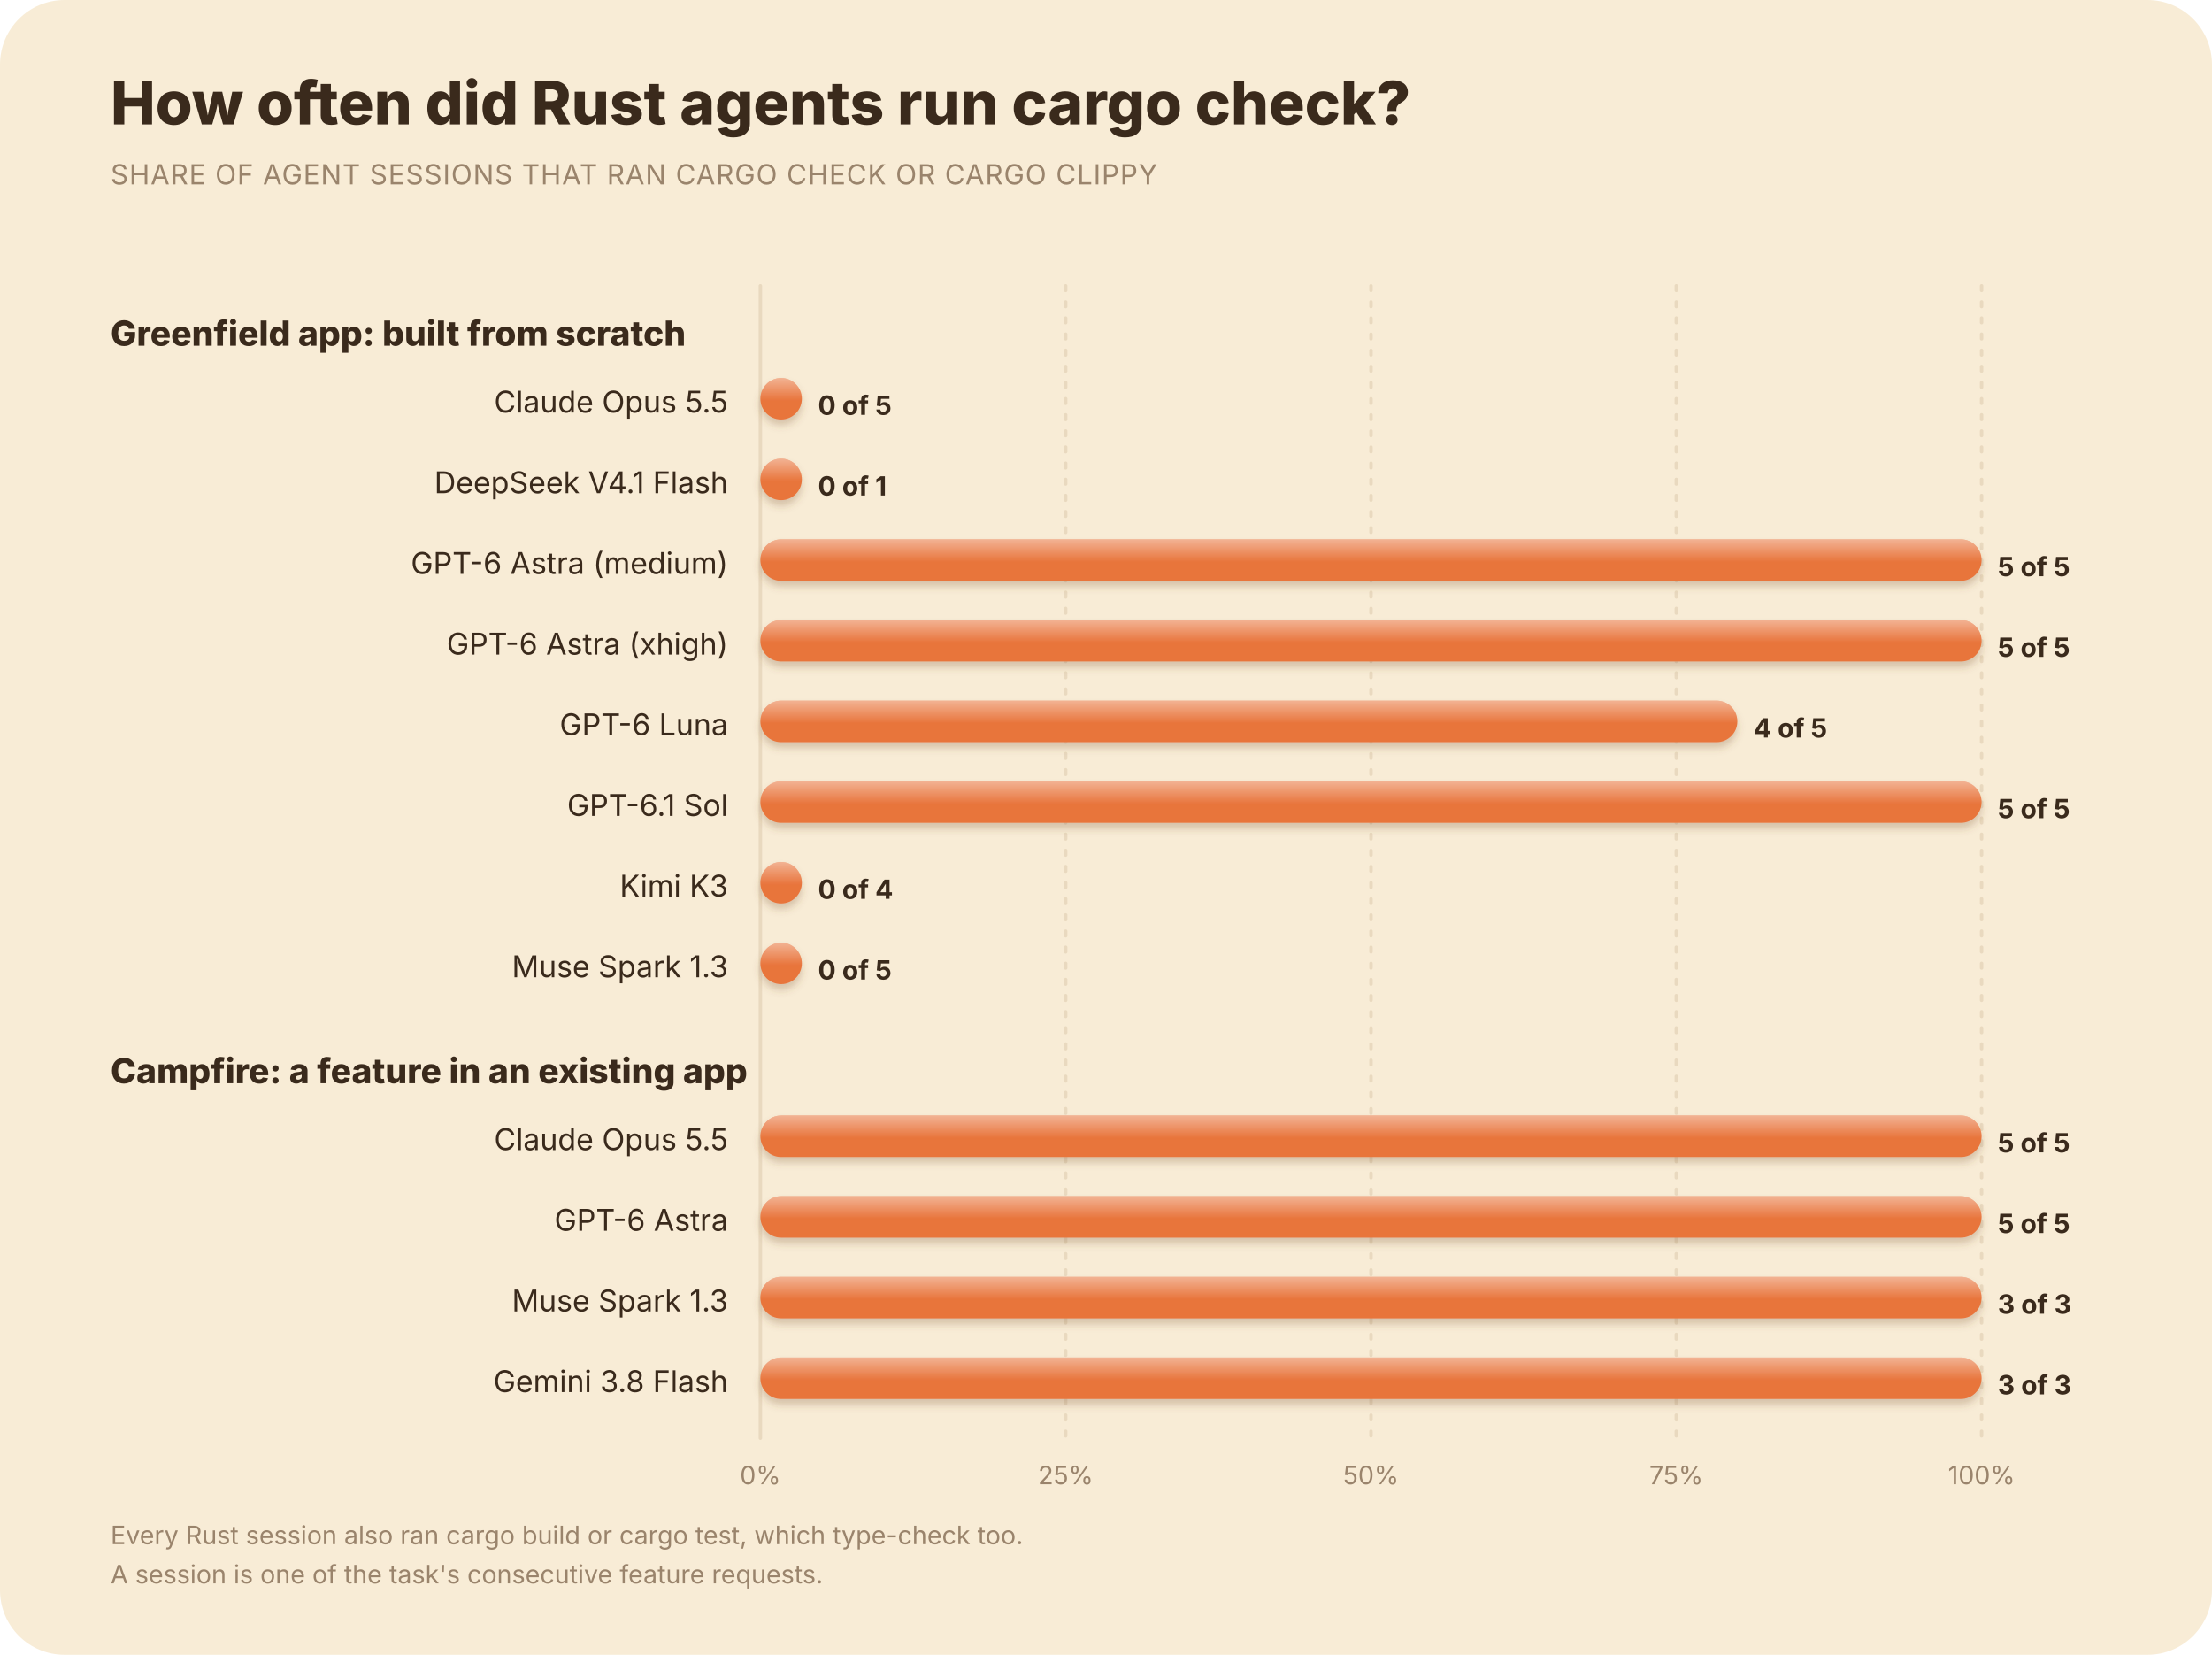
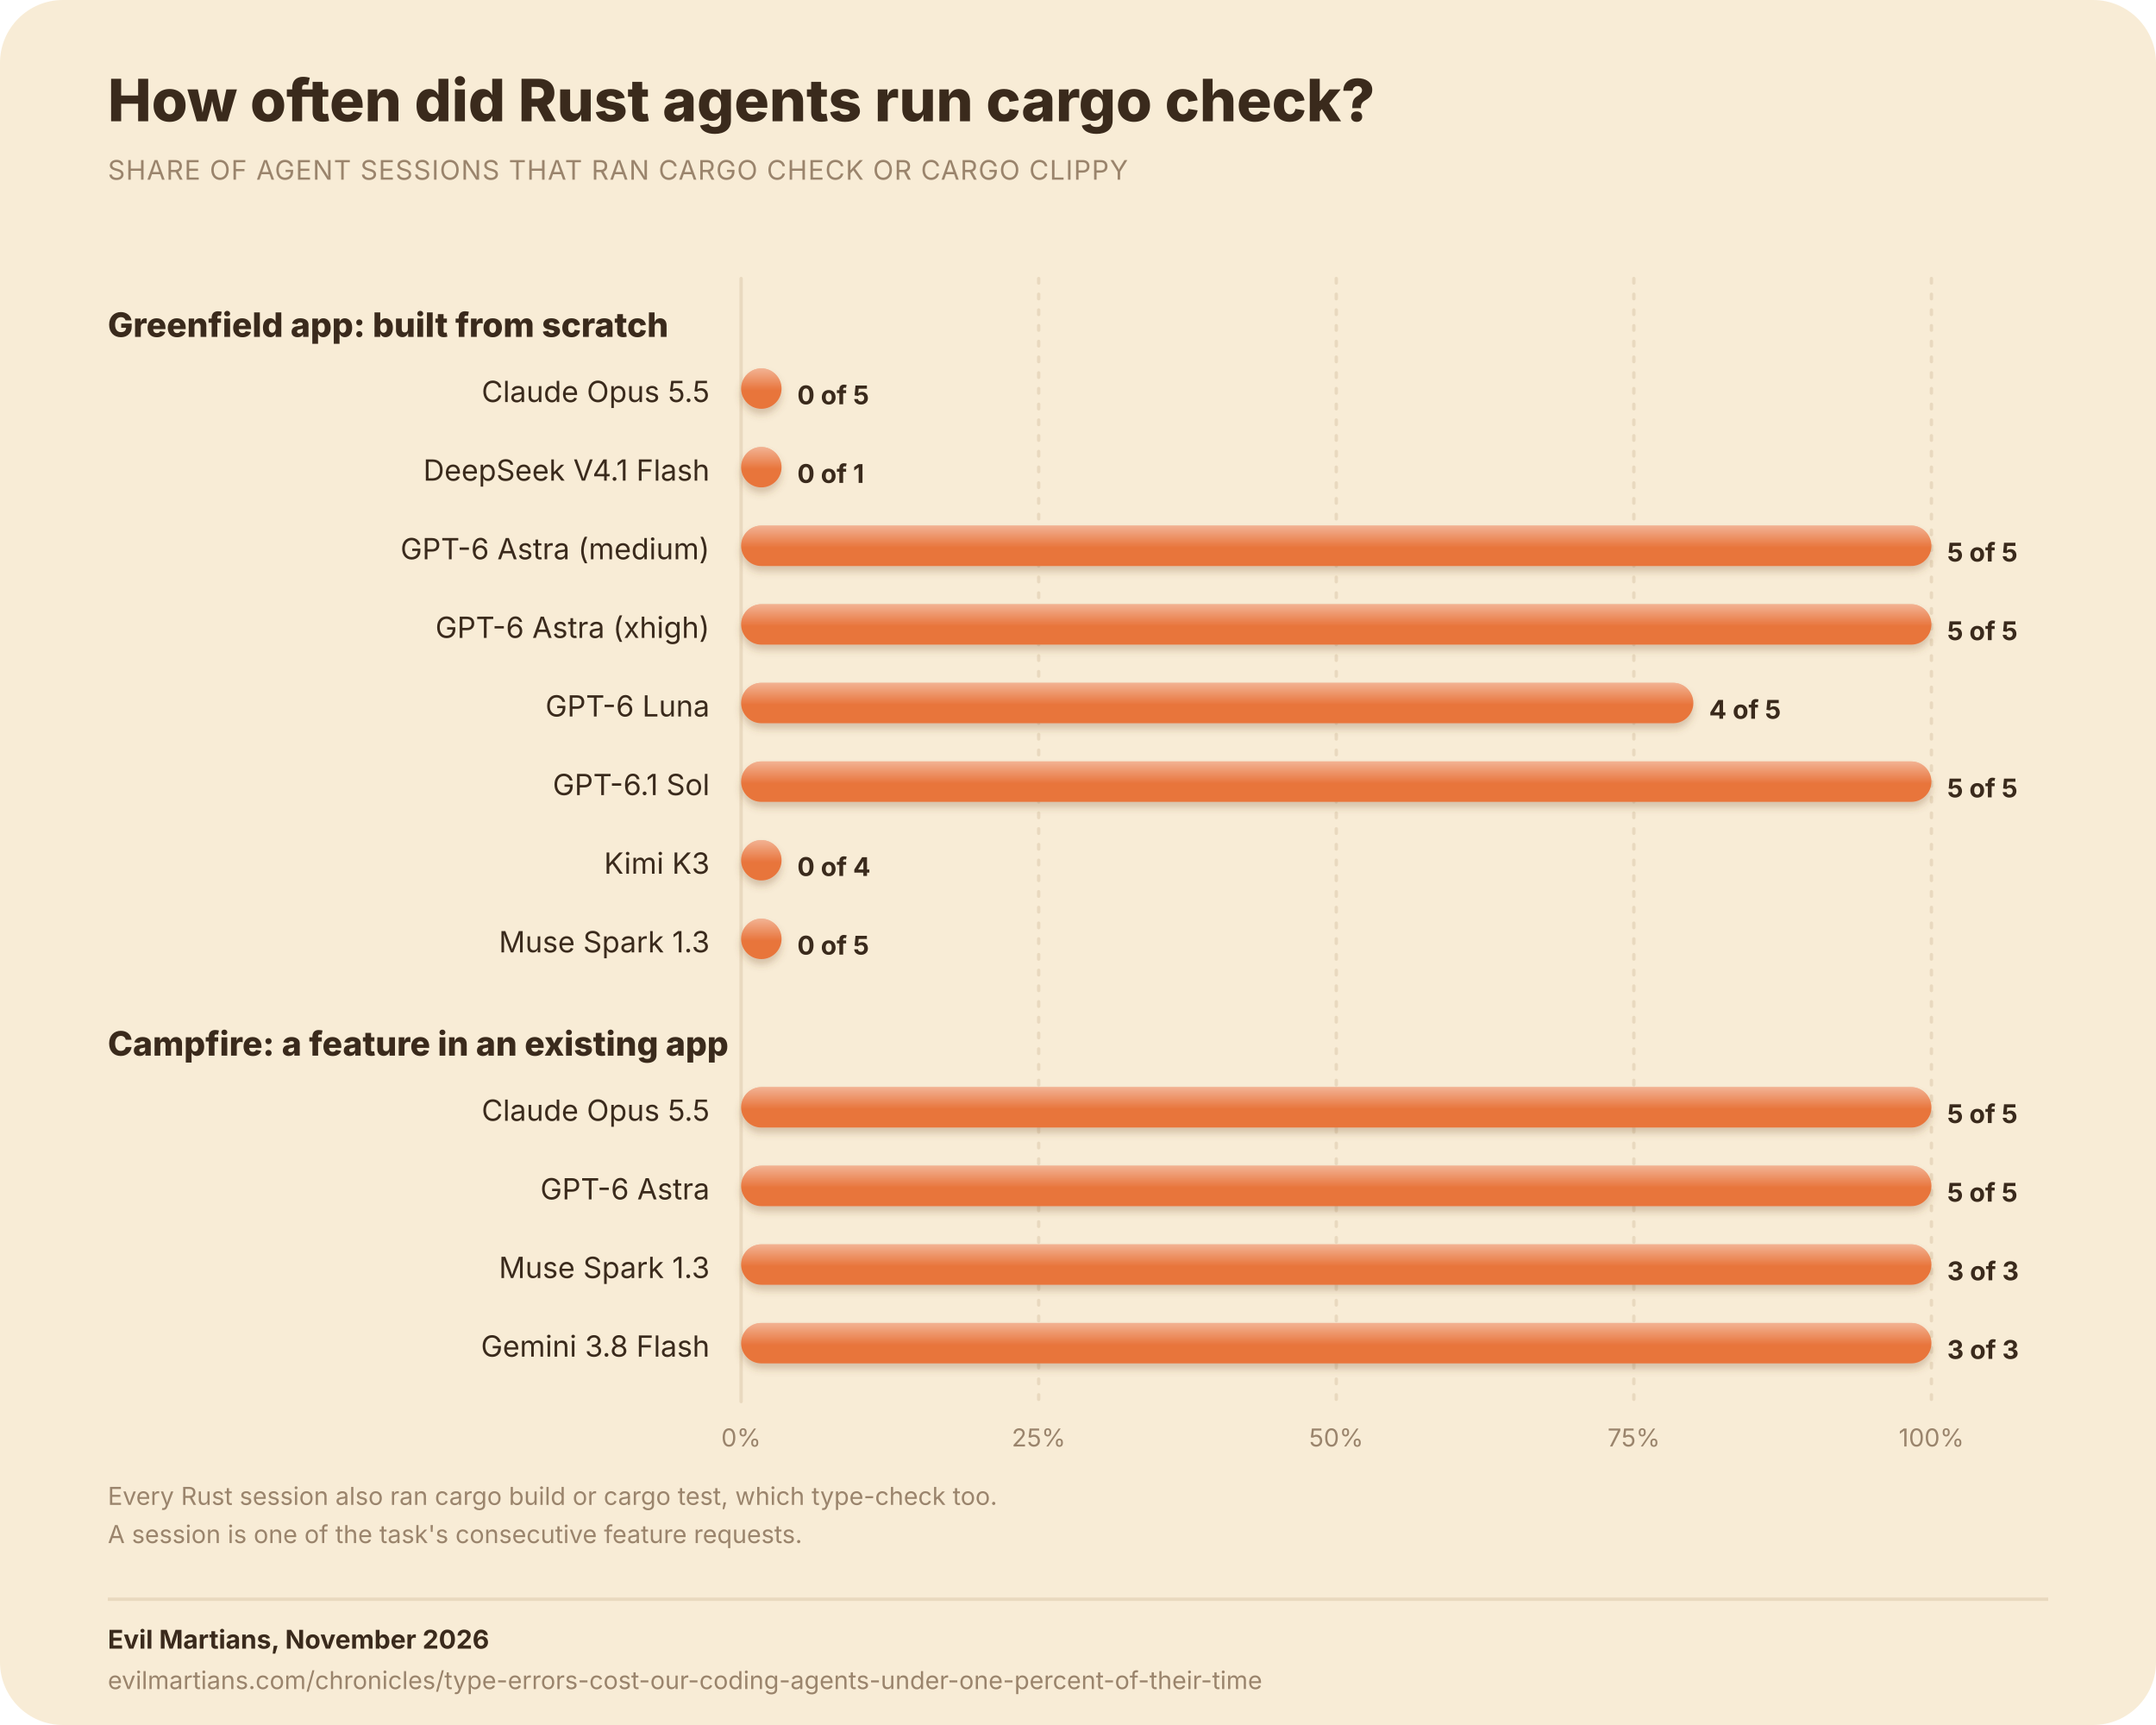
- <svg xmlns="http://www.w3.org/2000/svg" viewBox="0 0 960 718" font-family="'Martian Grotesk', 'Inter', Arial, sans-serif">
+ <svg xmlns="http://www.w3.org/2000/svg" viewBox="0 0 960 768" font-family="'Martian Grotesk', 'Inter', Arial, sans-serif">
  <defs>
    <filter id="clay" x="-20%" y="-20%" width="140%" height="170%">
      <feDropShadow dx="0" dy="2.5" stdDeviation="1.6" flood-color="#7A5230" flood-opacity="0.28" />
    </filter>
    <linearGradient id="sheen" x1="0" y1="0" x2="0" y2="1">
      <stop offset="0" stop-color="#fff" stop-opacity="0.45" />
      <stop offset="0.55" stop-color="#fff" stop-opacity="0" />
    </linearGradient>
  </defs>
-   <rect width="960" height="718" rx="28" fill="#F8ECD6" />
+   <rect width="960" height="768" rx="28" fill="#F8ECD6" />
  <text x="48" y="54" fill="#3A2A1C" font-size="26" font-weight="800" font-stretch="125%">How often did Rust agents run cargo check?</text>
  <text x="48" y="80" fill="#9A846C" font-size="12" font-stretch="75%" letter-spacing="0.03em">SHARE OF AGENT SESSIONS THAT RAN CARGO CHECK OR CARGO CLIPPY</text>
  <line x1="330.0" y1="124" x2="330.0" y2="624" stroke="#E9D9BF" stroke-width="1.5" stroke-linecap="round" />
  <text x="330.0" y="644" fill="#9A846C" font-size="11" text-anchor="middle" font-stretch="75%">0%</text>
  <line x1="462.5" y1="124" x2="462.5" y2="624" stroke="#E9D9BF" stroke-width="1.5" stroke-dasharray="2 5" stroke-linecap="round" />
  <text x="462.5" y="644" fill="#9A846C" font-size="11" text-anchor="middle" font-stretch="75%">25%</text>
  <line x1="595.0" y1="124" x2="595.0" y2="624" stroke="#E9D9BF" stroke-width="1.5" stroke-dasharray="2 5" stroke-linecap="round" />
  <text x="595.0" y="644" fill="#9A846C" font-size="11" text-anchor="middle" font-stretch="75%">50%</text>
  <line x1="727.5" y1="124" x2="727.5" y2="624" stroke="#E9D9BF" stroke-width="1.5" stroke-dasharray="2 5" stroke-linecap="round" />
  <text x="727.5" y="644" fill="#9A846C" font-size="11" text-anchor="middle" font-stretch="75%">75%</text>
  <line x1="860.0" y1="124" x2="860.0" y2="624" stroke="#E9D9BF" stroke-width="1.5" stroke-dasharray="2 5" stroke-linecap="round" />
  <text x="860.0" y="644" fill="#9A846C" font-size="11" text-anchor="middle" font-stretch="75%">100%</text>
  <text x="48" y="150" fill="#3A2A1C" font-size="15" font-weight="800">Greenfield app: built from scratch</text>
  <text x="316" y="179" fill="#3A2A1C" font-size="13" font-weight="400" text-anchor="end" font-stretch="85%">Claude Opus 5.5</text>
  <g filter="url(#clay)">
    <rect x="330" y="164" width="18" height="18" rx="9.0" fill="#E8743B" />
    <rect x="330" y="164" width="18" height="18" rx="9.0" fill="url(#sheen)" />
  </g>
  <text x="355" y="180" fill="#3A2A1C" font-size="11.5" font-weight="700" font-stretch="85%">0 of 5</text>
  <text x="316" y="214" fill="#3A2A1C" font-size="13" font-weight="400" text-anchor="end" font-stretch="85%">DeepSeek V4.1 Flash</text>
  <g filter="url(#clay)">
    <rect x="330" y="199" width="18" height="18" rx="9.0" fill="#E8743B" />
    <rect x="330" y="199" width="18" height="18" rx="9.0" fill="url(#sheen)" />
  </g>
  <text x="355" y="215" fill="#3A2A1C" font-size="11.5" font-weight="700" font-stretch="85%">0 of 1</text>
  <text x="316" y="249" fill="#3A2A1C" font-size="13" font-weight="400" text-anchor="end" font-stretch="85%">GPT-6 Astra (medium)</text>
  <g filter="url(#clay)">
    <rect x="330" y="234" width="530.0" height="18" rx="9.0" fill="#E8743B" />
    <rect x="330" y="234" width="530.0" height="18" rx="9.0" fill="url(#sheen)" />
  </g>
  <text x="867.0" y="250" fill="#3A2A1C" font-size="11.5" font-weight="700" font-stretch="85%">5 of 5</text>
  <text x="316" y="284" fill="#3A2A1C" font-size="13" font-weight="400" text-anchor="end" font-stretch="85%">GPT-6 Astra (xhigh)</text>
  <g filter="url(#clay)">
    <rect x="330" y="269" width="530.0" height="18" rx="9.0" fill="#E8743B" />
    <rect x="330" y="269" width="530.0" height="18" rx="9.0" fill="url(#sheen)" />
  </g>
  <text x="867.0" y="285" fill="#3A2A1C" font-size="11.5" font-weight="700" font-stretch="85%">5 of 5</text>
  <text x="316" y="319" fill="#3A2A1C" font-size="13" font-weight="400" text-anchor="end" font-stretch="85%">GPT-6 Luna</text>
  <g filter="url(#clay)">
    <rect x="330" y="304" width="424.0" height="18" rx="9.0" fill="#E8743B" />
    <rect x="330" y="304" width="424.0" height="18" rx="9.0" fill="url(#sheen)" />
  </g>
  <text x="761.0" y="320" fill="#3A2A1C" font-size="11.5" font-weight="700" font-stretch="85%">4 of 5</text>
  <text x="316" y="354" fill="#3A2A1C" font-size="13" font-weight="400" text-anchor="end" font-stretch="85%">GPT-6.1 Sol</text>
  <g filter="url(#clay)">
    <rect x="330" y="339" width="530.0" height="18" rx="9.0" fill="#E8743B" />
    <rect x="330" y="339" width="530.0" height="18" rx="9.0" fill="url(#sheen)" />
  </g>
  <text x="867.0" y="355" fill="#3A2A1C" font-size="11.5" font-weight="700" font-stretch="85%">5 of 5</text>
  <text x="316" y="389" fill="#3A2A1C" font-size="13" font-weight="400" text-anchor="end" font-stretch="85%">Kimi K3</text>
  <g filter="url(#clay)">
    <rect x="330" y="374" width="18" height="18" rx="9.0" fill="#E8743B" />
    <rect x="330" y="374" width="18" height="18" rx="9.0" fill="url(#sheen)" />
  </g>
  <text x="355" y="390" fill="#3A2A1C" font-size="11.5" font-weight="700" font-stretch="85%">0 of 4</text>
  <text x="316" y="424" fill="#3A2A1C" font-size="13" font-weight="400" text-anchor="end" font-stretch="85%">Muse Spark 1.3</text>
  <g filter="url(#clay)">
    <rect x="330" y="409" width="18" height="18" rx="9.0" fill="#E8743B" />
    <rect x="330" y="409" width="18" height="18" rx="9.0" fill="url(#sheen)" />
  </g>
  <text x="355" y="425" fill="#3A2A1C" font-size="11.5" font-weight="700" font-stretch="85%">0 of 5</text>
  <text x="48" y="470" fill="#3A2A1C" font-size="15" font-weight="800">Campfire: a feature in an existing app</text>
  <text x="316" y="499" fill="#3A2A1C" font-size="13" font-weight="400" text-anchor="end" font-stretch="85%">Claude Opus 5.5</text>
  <g filter="url(#clay)">
    <rect x="330" y="484" width="530.0" height="18" rx="9.0" fill="#E8743B" />
    <rect x="330" y="484" width="530.0" height="18" rx="9.0" fill="url(#sheen)" />
  </g>
  <text x="867.0" y="500" fill="#3A2A1C" font-size="11.5" font-weight="700" font-stretch="85%">5 of 5</text>
  <text x="316" y="534" fill="#3A2A1C" font-size="13" font-weight="400" text-anchor="end" font-stretch="85%">GPT-6 Astra</text>
  <g filter="url(#clay)">
    <rect x="330" y="519" width="530.0" height="18" rx="9.0" fill="#E8743B" />
    <rect x="330" y="519" width="530.0" height="18" rx="9.0" fill="url(#sheen)" />
  </g>
  <text x="867.0" y="535" fill="#3A2A1C" font-size="11.5" font-weight="700" font-stretch="85%">5 of 5</text>
  <text x="316" y="569" fill="#3A2A1C" font-size="13" font-weight="400" text-anchor="end" font-stretch="85%">Muse Spark 1.3</text>
  <g filter="url(#clay)">
    <rect x="330" y="554" width="530.0" height="18" rx="9.0" fill="#E8743B" />
    <rect x="330" y="554" width="530.0" height="18" rx="9.0" fill="url(#sheen)" />
  </g>
  <text x="867.0" y="570" fill="#3A2A1C" font-size="11.5" font-weight="700" font-stretch="85%">3 of 3</text>
  <text x="316" y="604" fill="#3A2A1C" font-size="13" font-weight="400" text-anchor="end" font-stretch="85%">Gemini 3.8 Flash</text>
  <g filter="url(#clay)">
    <rect x="330" y="589" width="530.0" height="18" rx="9.0" fill="#E8743B" />
    <rect x="330" y="589" width="530.0" height="18" rx="9.0" fill="url(#sheen)" />
  </g>
  <text x="867.0" y="605" fill="#3A2A1C" font-size="11.5" font-weight="700" font-stretch="85%">3 of 3</text>
  <text x="48" y="670" fill="#9A846C" font-size="11" font-stretch="80%">Every Rust session also ran cargo build or cargo test, which type-check too.</text>
  <text x="48" y="687" fill="#9A846C" font-size="11" font-stretch="80%">A session is one of the task's consecutive feature requests.</text>
+   <line x1="48" y1="712" x2="912" y2="712" stroke="#E9D9BF" stroke-width="1.5" />
+   <text x="48" y="734" fill="#3A2A1C" font-size="11.5" font-weight="700" font-stretch="85%">Evil Martians, November 2026</text>
+   <a href="https://evilmartians.com/chronicles/type-errors-cost-our-coding-agents-under-one-percent-of-their-time">
+     <text x="48" y="752" fill="#9A846C" font-size="11" font-stretch="80%">evilmartians.com/chronicles/type-errors-cost-our-coding-agents-under-one-percent-of-their-time</text>
+   </a>
</svg>
